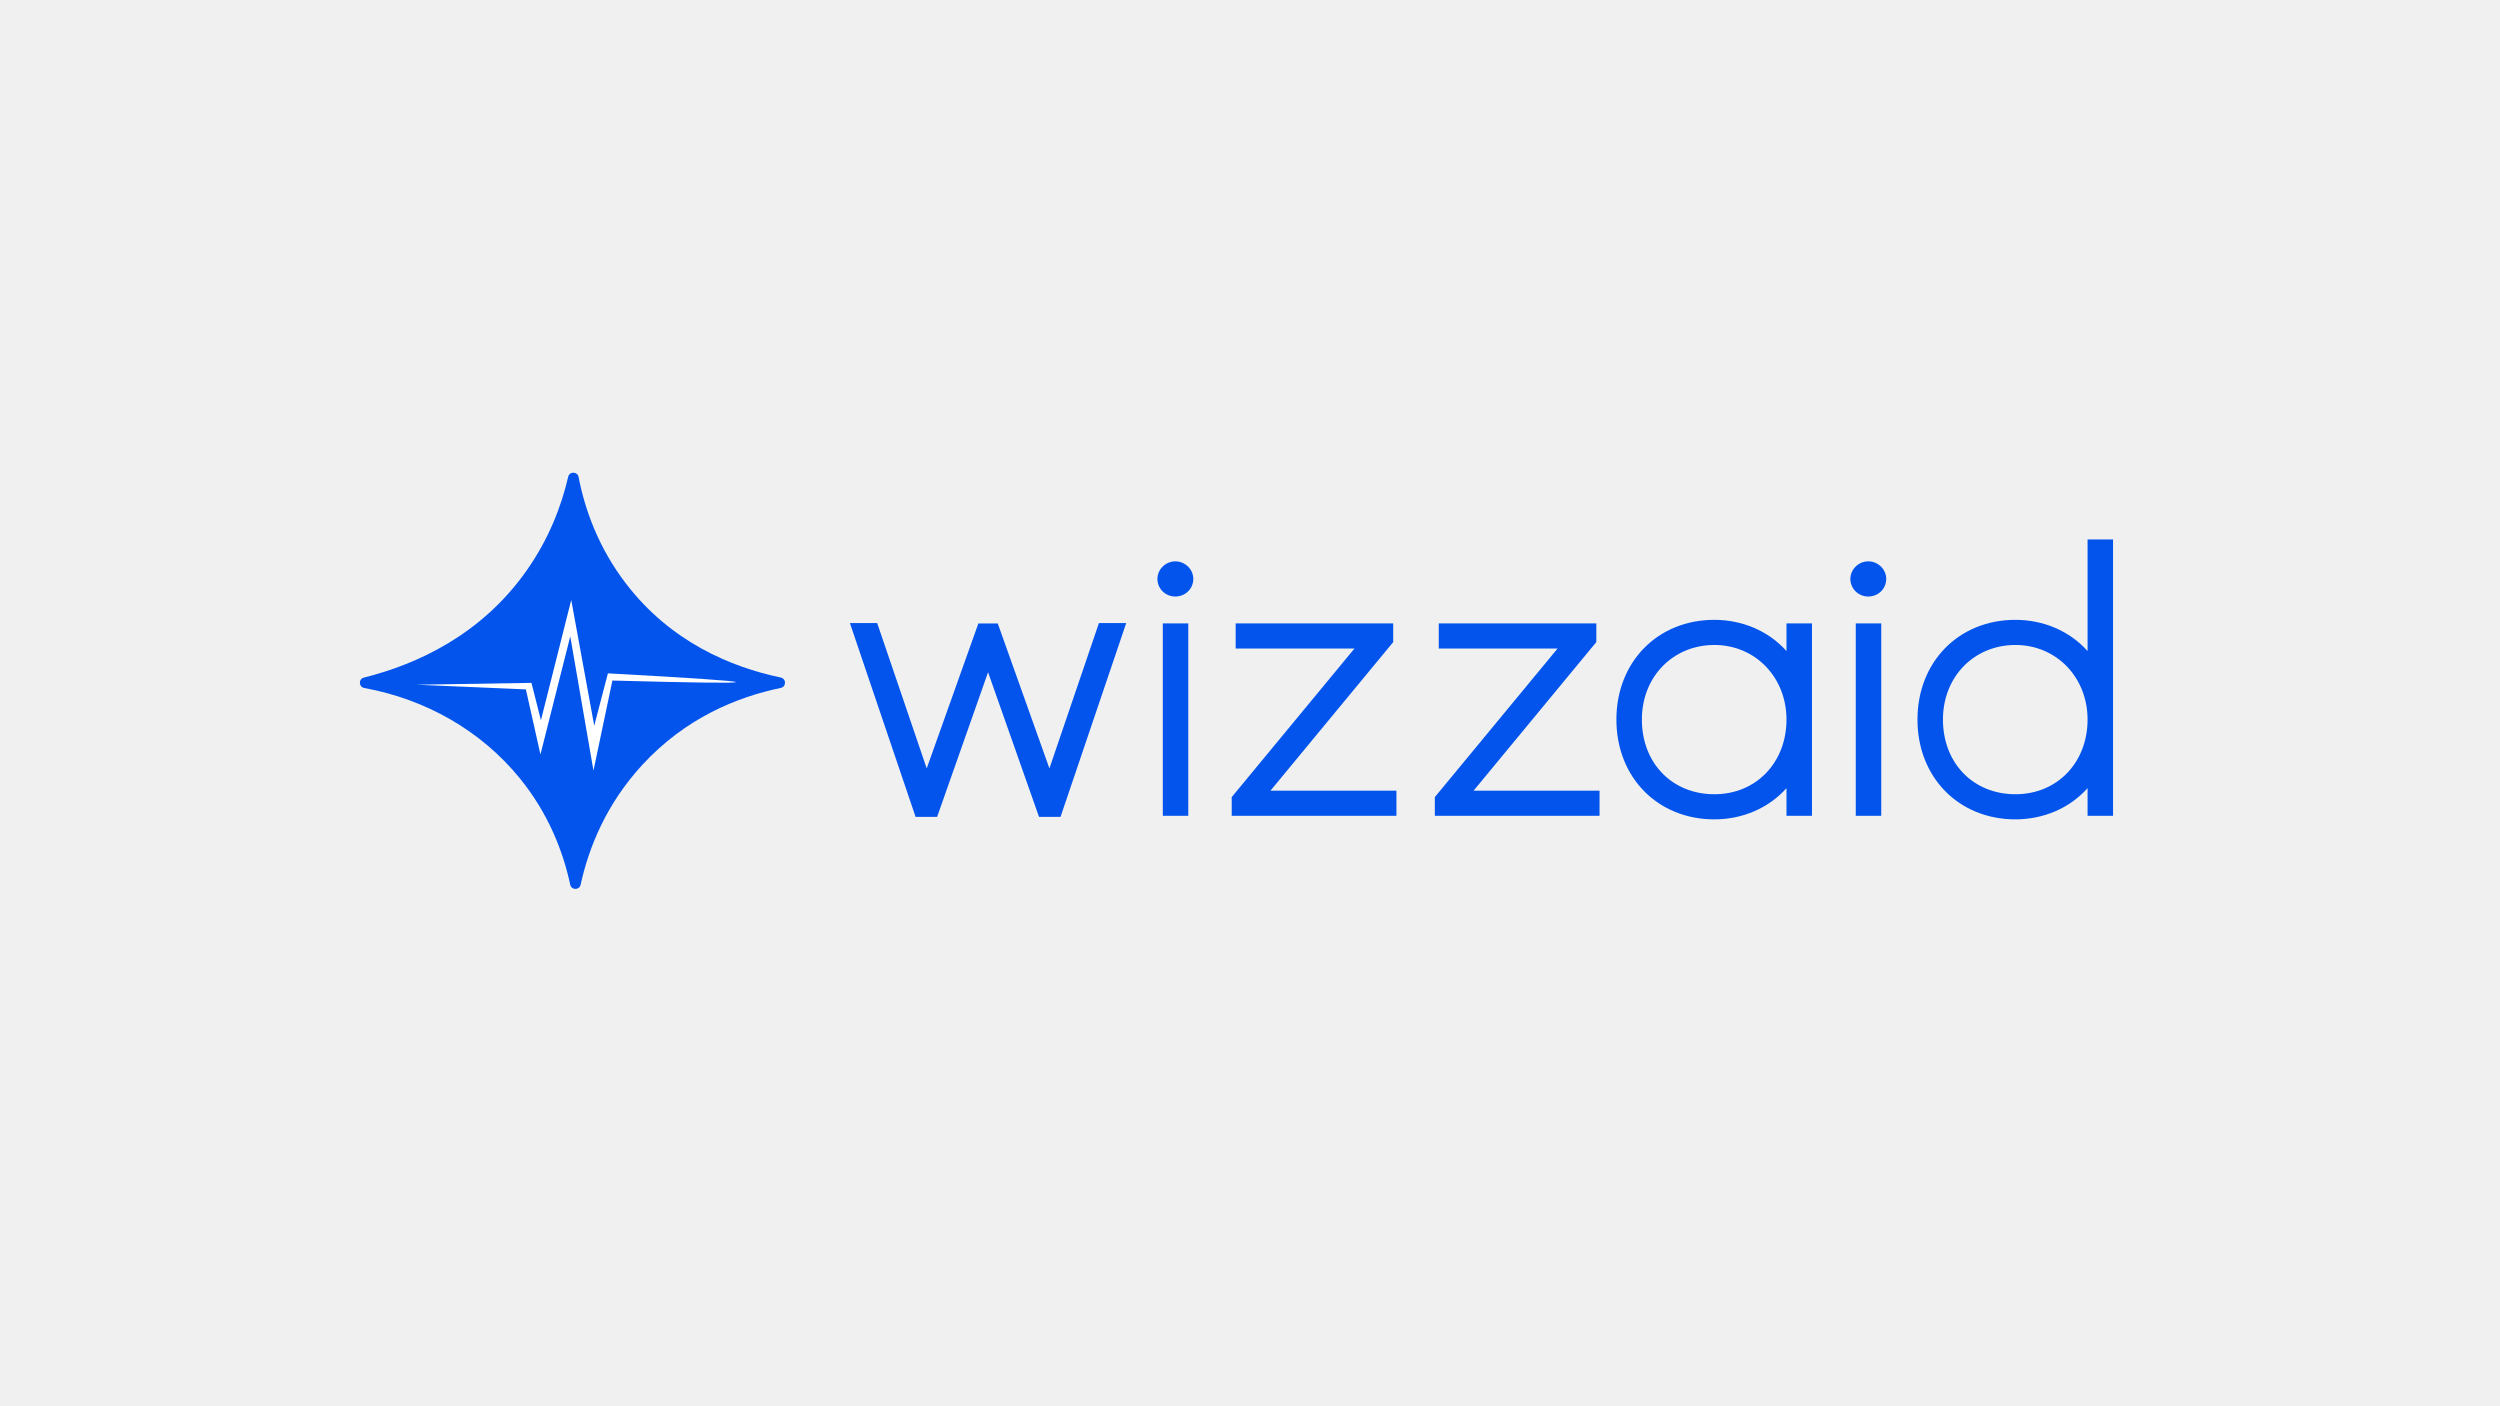
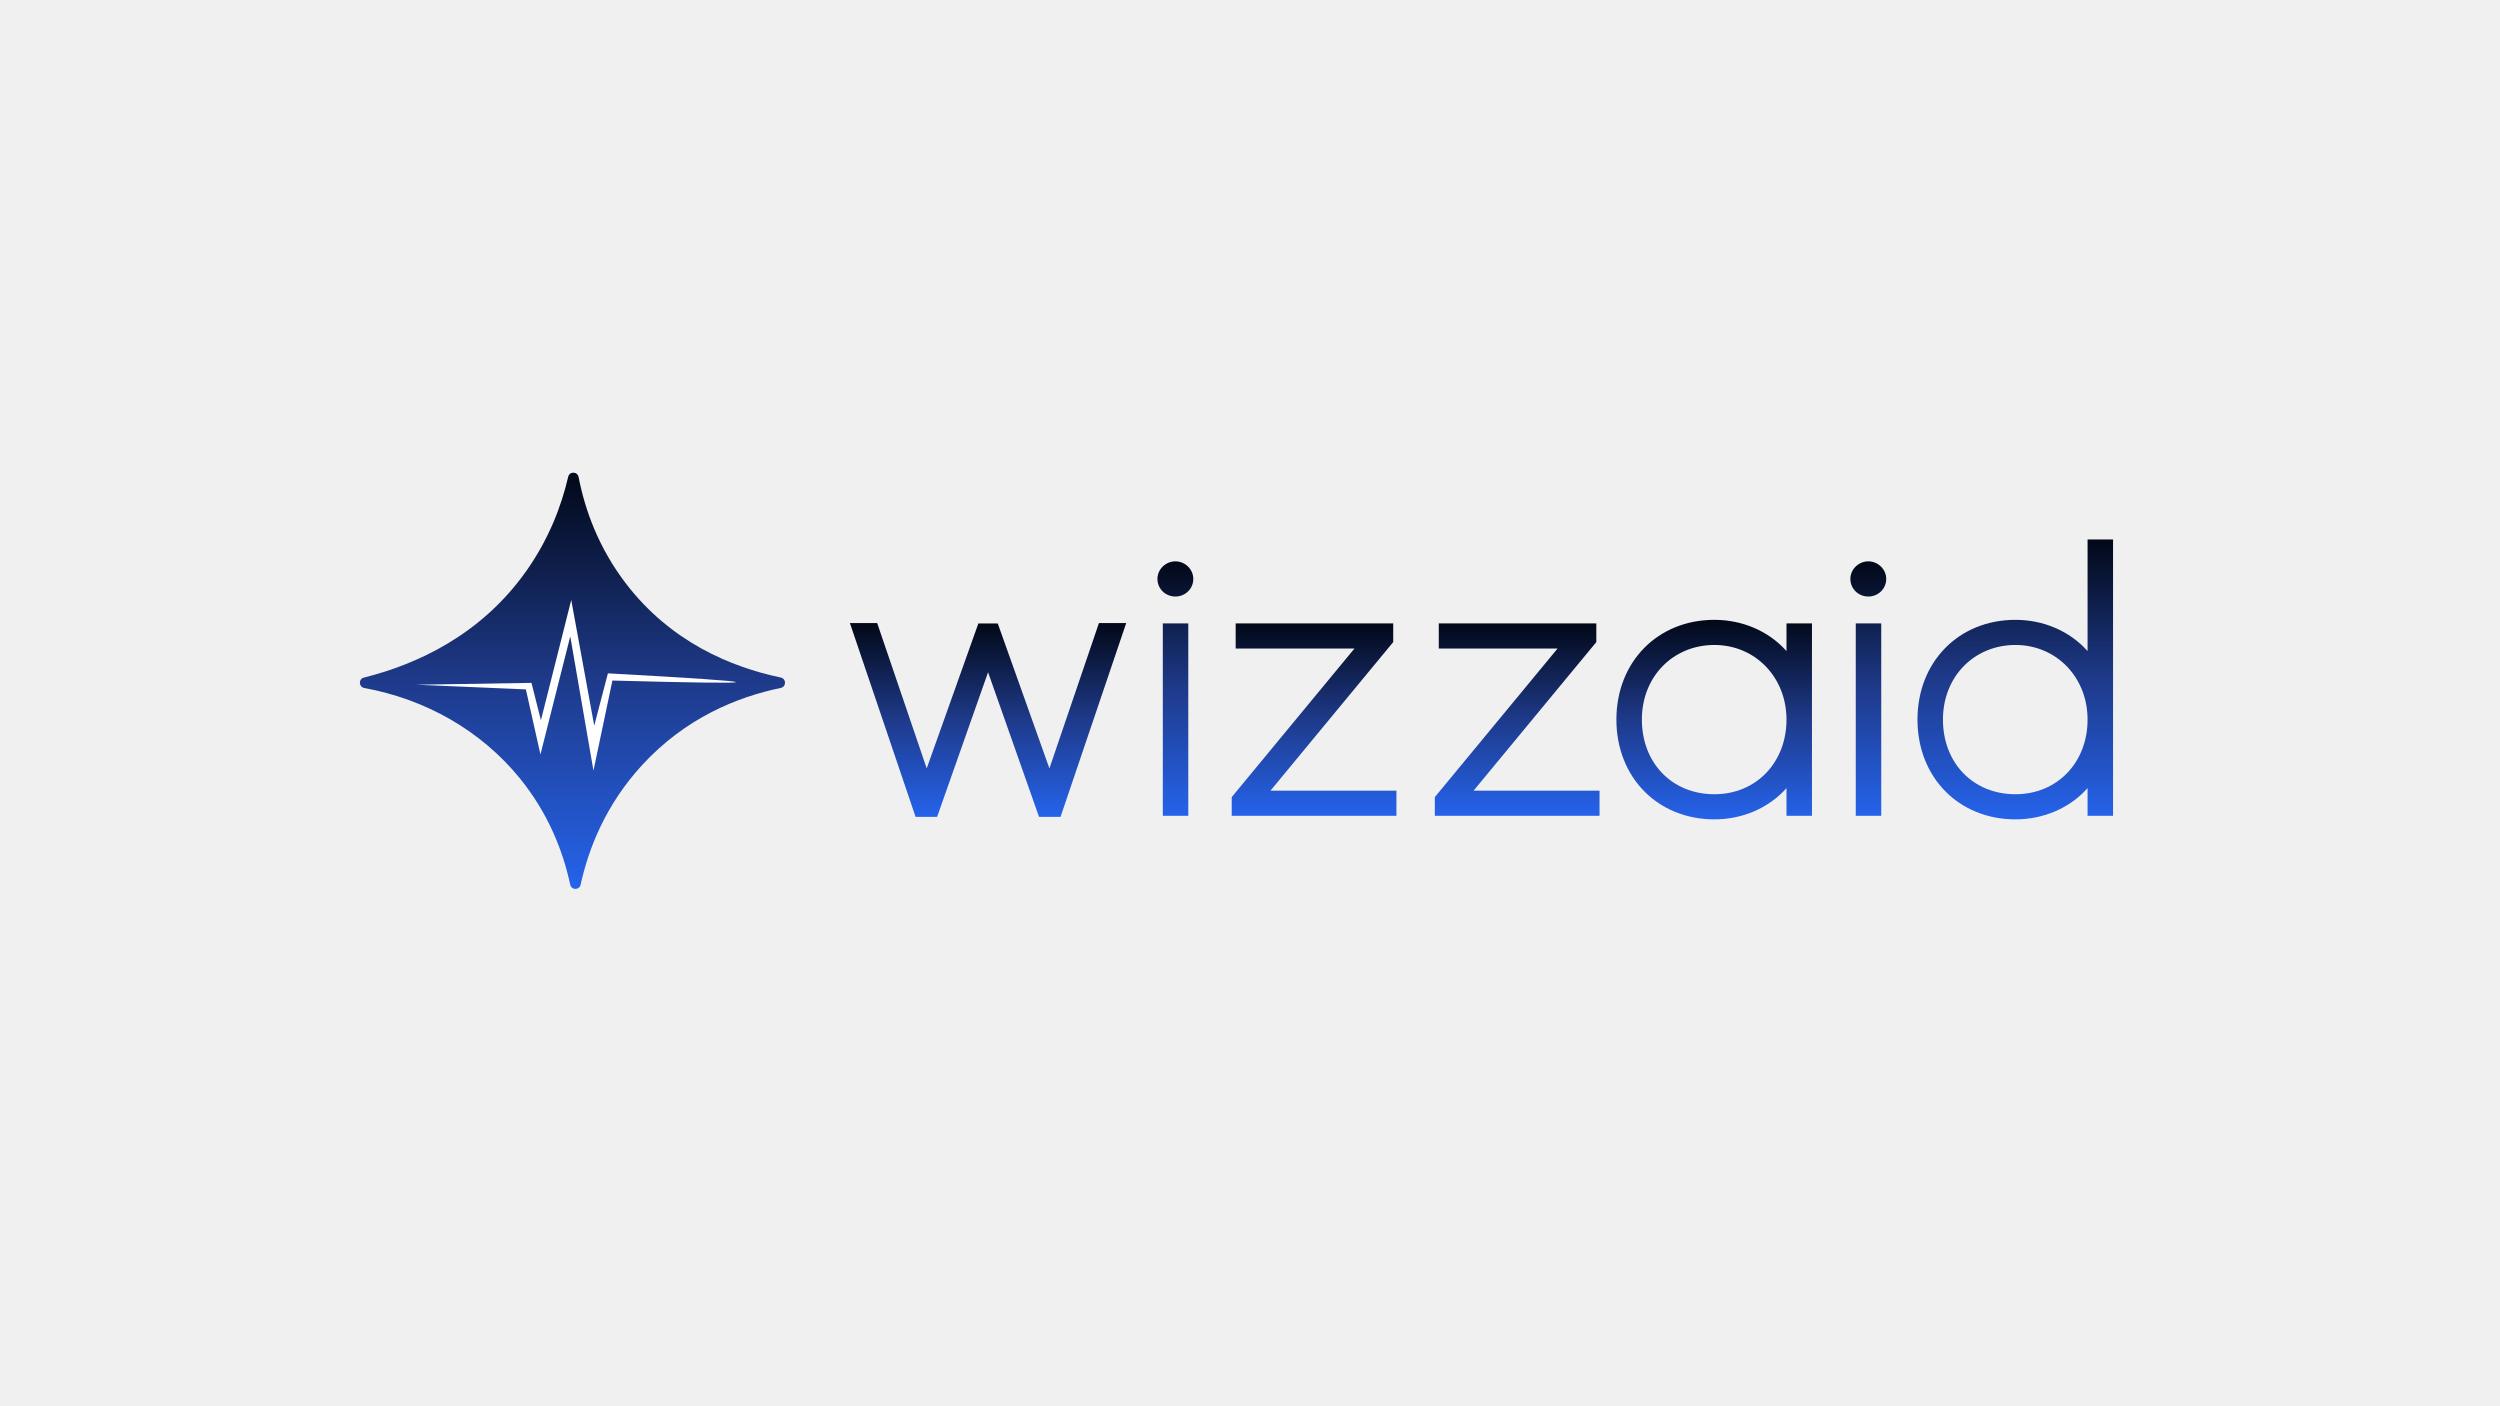
<svg xmlns="http://www.w3.org/2000/svg" id="Layer_1" version="1.1" viewBox="0 0 1366 768">
  <defs>
+     <linearGradient id="premiumGradient" x1="0" y1="0" x2="0" y2="1">
+       <stop offset="0%" stop-color="#020817" />
+       <stop offset="50%" stop-color="#1e3a8a" />
+       <stop offset="100%" stop-color="#2563eb" />
+     </linearGradient>
    <style>
      .st0 {
        fill: #fff;
      }

      .st1 {
-         fill: #0254ec;
+         fill: url(#premiumGradient);
      }
    </style>
  </defs>
  <path class="st1" d="M342.13,319.01c-15.07-19.62-22.51-40.38-25.99-58.37-.6-3.09-4.97-3.18-5.68-.12-3.71,15.99-10.53,33.95-22.82,51.37-24.58,34.83-59.37,50.97-88.8,58.35-3.05.76-2.89,5.11.2,5.68,33.32,6.1,63.54,23.07,84.83,49.14,15.81,19.36,23.81,40.2,27.71,58.35.66,3.06,5,3.05,5.67,0,4.44-20.26,13.96-44.04,33.69-65.47,23.59-25.63,51.86-37.13,75.66-42.05,3.1-.64,3.1-5.04,0-5.69-27.17-5.71-60.05-19.4-84.46-51.18Z" />
  <path class="st0" d="M312.13,327.86c4.19,22.9,8.37,45.79,12.56,68.69,2.49-9.54,4.98-19.09,7.47-28.63,46.62,2.55,69.92,4.15,69.89,4.79-.03.63-22.51.35-67.43-.86-3.45,16.4-6.9,32.8-10.35,49.2-4.23-24.45-8.45-48.89-12.68-73.34-5.43,21.51-10.86,43.01-16.29,64.52-2.65-11.85-5.31-23.69-7.96-35.54-20.01-.85-40.02-1.7-60.03-2.55,21.03-.34,42.05-.68,63.08-1.02,1.72,6.82,3.44,13.63,5.17,20.45,5.52-21.9,11.04-43.81,16.56-65.71Z" />
  <g>
    <path class="st1" d="M512.03,446.33h-11.76l-35.88-105.88h14.9l27.06,79.41,28.23-79.21h10.59l28.23,79.21,27.06-79.41h14.9l-35.88,105.88h-11.76l-27.84-79.02-27.84,79.02Z" />
    <path class="st1" d="M632.42,316.33c0-5.29,4.51-9.61,9.8-9.61s9.8,4.31,9.8,9.61-4.31,9.61-9.8,9.61-9.8-4.31-9.8-9.61ZM649.28,445.74h-13.92v-105.1h13.92v105.1Z" />
    <path class="st1" d="M763.01,445.74h-90v-10.2l67.06-81.18h-64.9v-13.73h86.08v10.2l-67.06,81.18h68.82v13.73Z" />
    <path class="st1" d="M873.99,445.74h-90v-10.2l67.06-81.18h-64.9v-13.73h86.08v10.2l-67.06,81.18h68.82v13.73Z" />
    <path class="st1" d="M883.2,393.19c0-31.57,22.55-54.51,53.53-54.51,15.29,0,29.61,6.08,39.41,17.06v-15.1h13.92v105.1h-13.92v-15.1c-9.8,10.98-24.12,17.06-39.41,17.06-30.98,0-53.53-22.94-53.53-54.51ZM976.14,393.19c0-23.14-17.06-40.78-39.41-40.78s-39.61,17.06-39.61,40.78,16.47,40.78,39.61,40.78,39.41-17.65,39.41-40.78Z" />
    <path class="st1" d="M1011.04,316.33c0-5.29,4.51-9.61,9.8-9.61s9.8,4.31,9.8,9.61-4.31,9.61-9.8,9.61-9.8-4.31-9.8-9.61ZM1027.91,445.74h-13.92v-105.1h13.92v105.1Z" />
    <path class="st1" d="M1047.71,393.19c0-31.57,22.55-54.51,53.53-54.51,15.29,0,29.61,6.08,39.41,17.06v-60.98h13.92v150.98h-13.92v-15.1c-9.8,10.98-24.12,17.06-39.41,17.06-30.98,0-53.53-22.94-53.53-54.51ZM1140.65,393.19c0-23.14-17.06-40.78-39.41-40.78s-39.61,17.06-39.61,40.78,16.47,40.78,39.61,40.78,39.41-17.65,39.41-40.78Z" />
  </g>
</svg>
